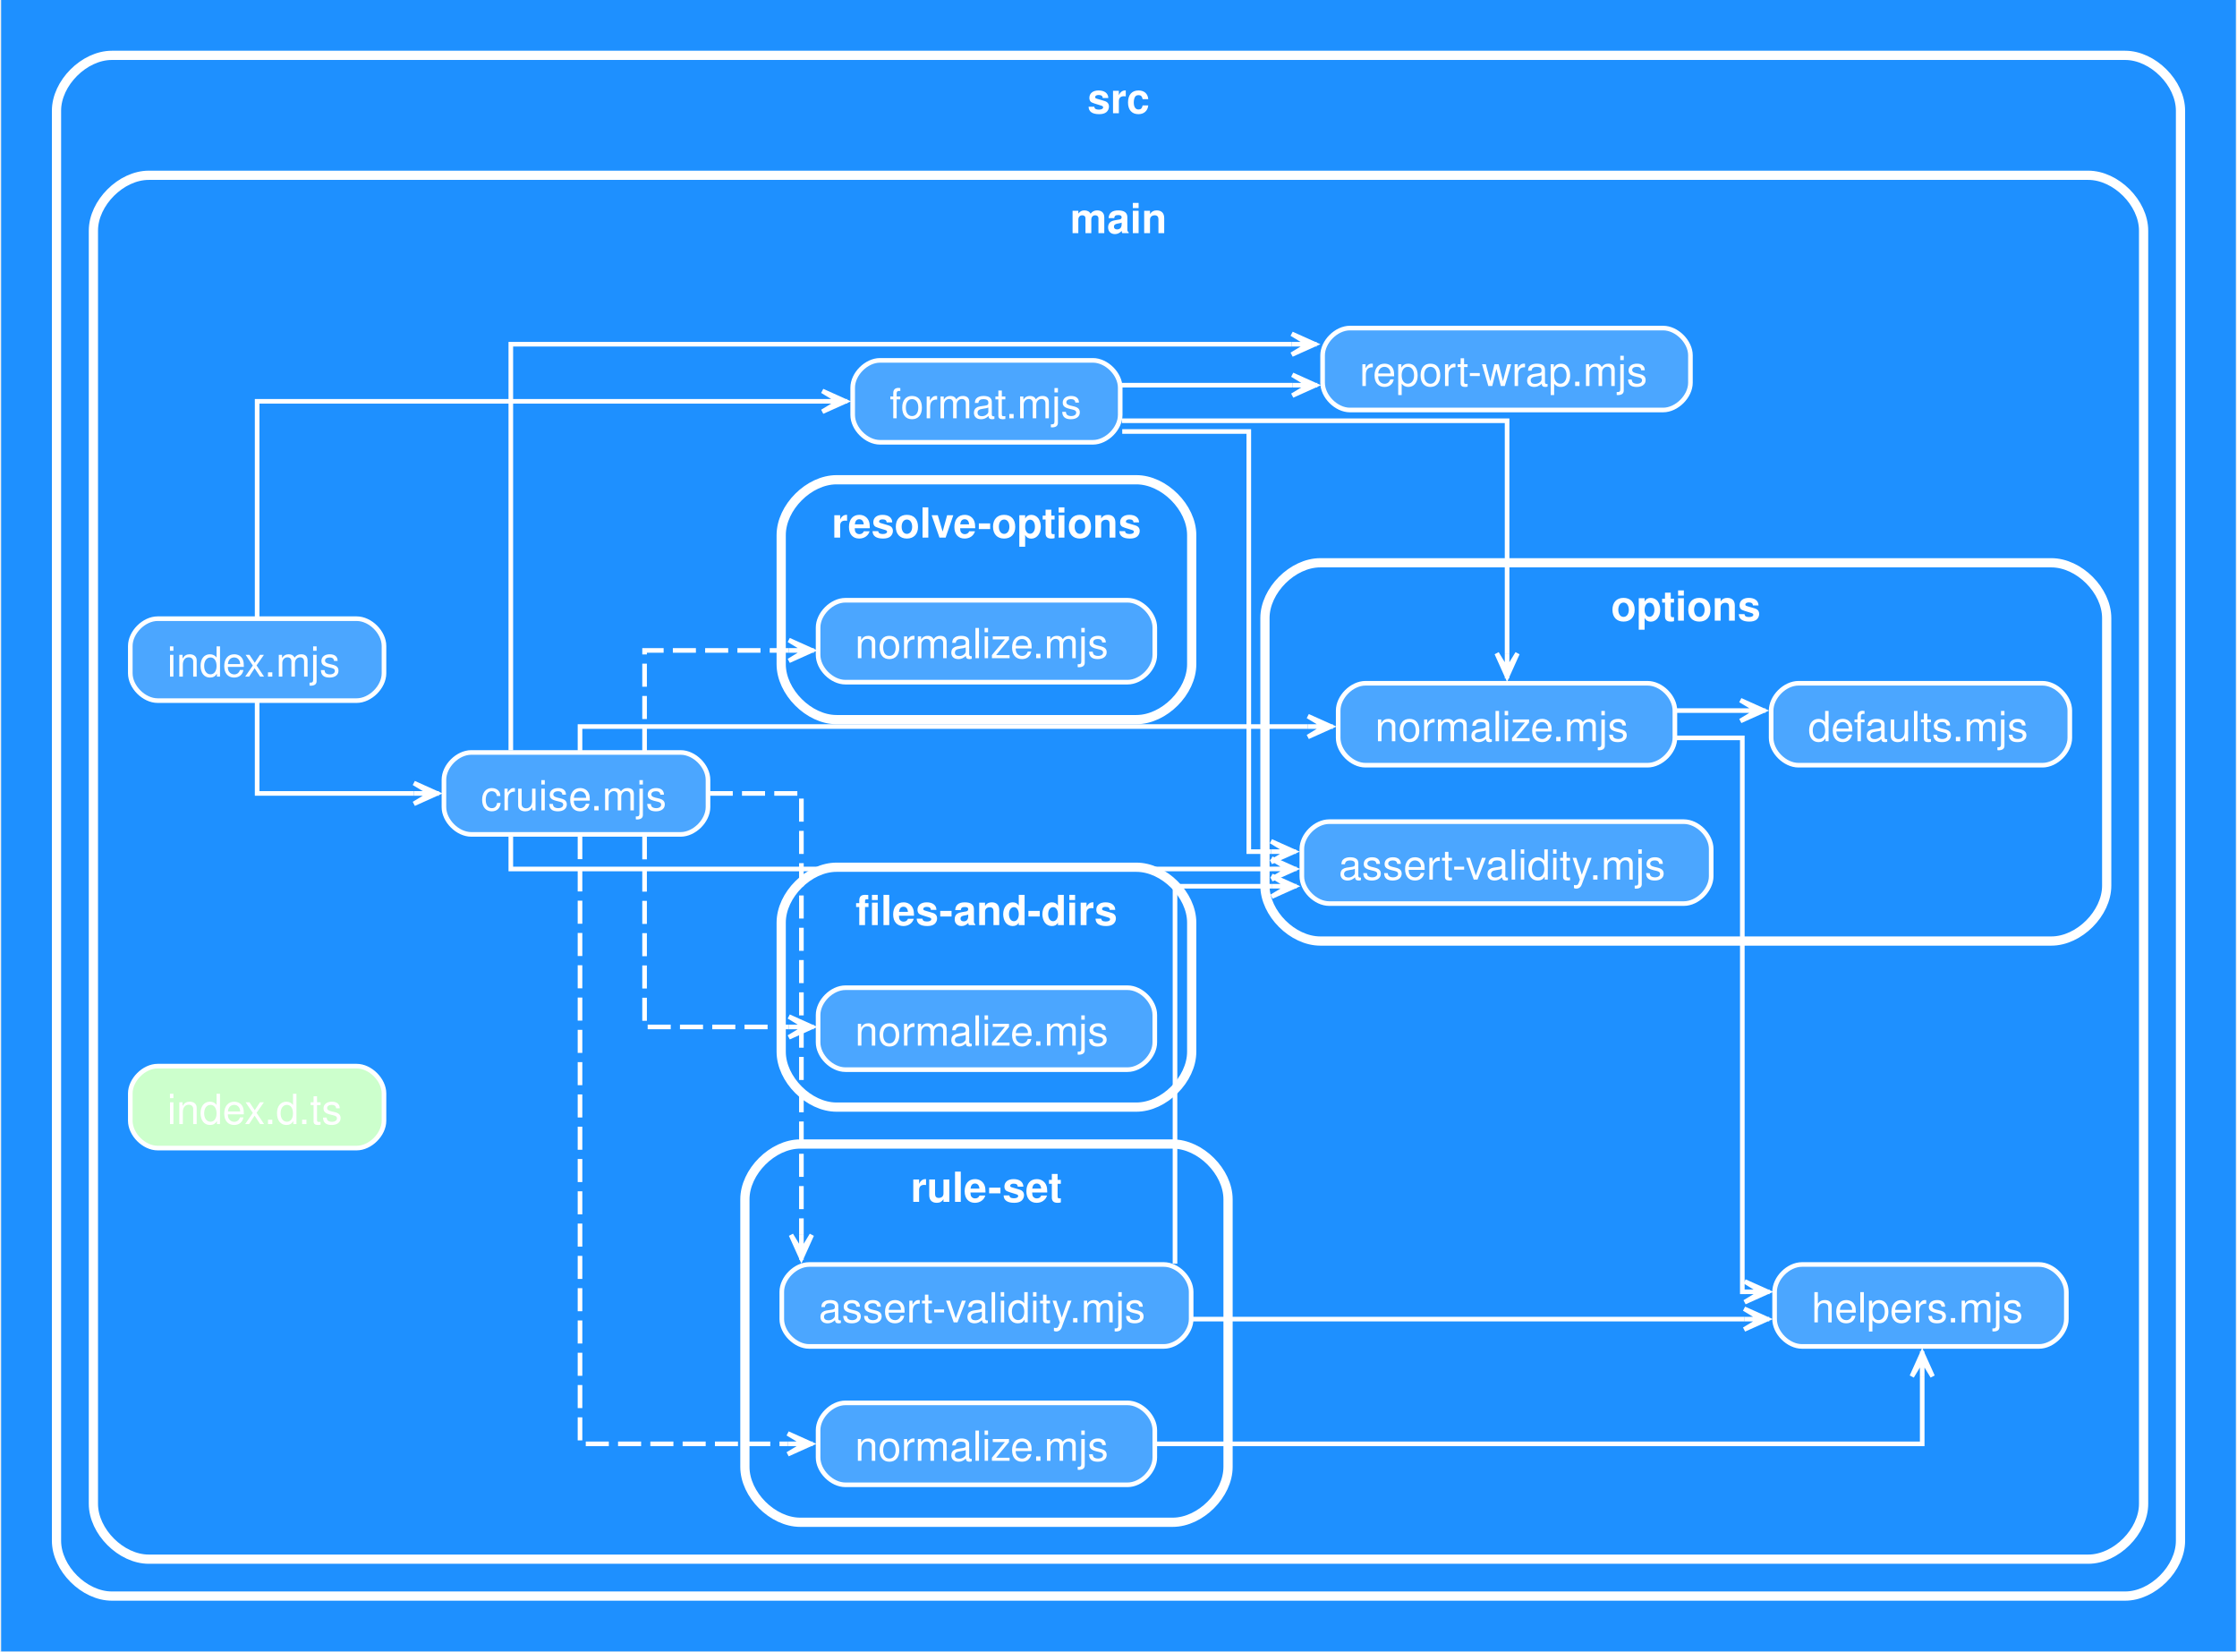
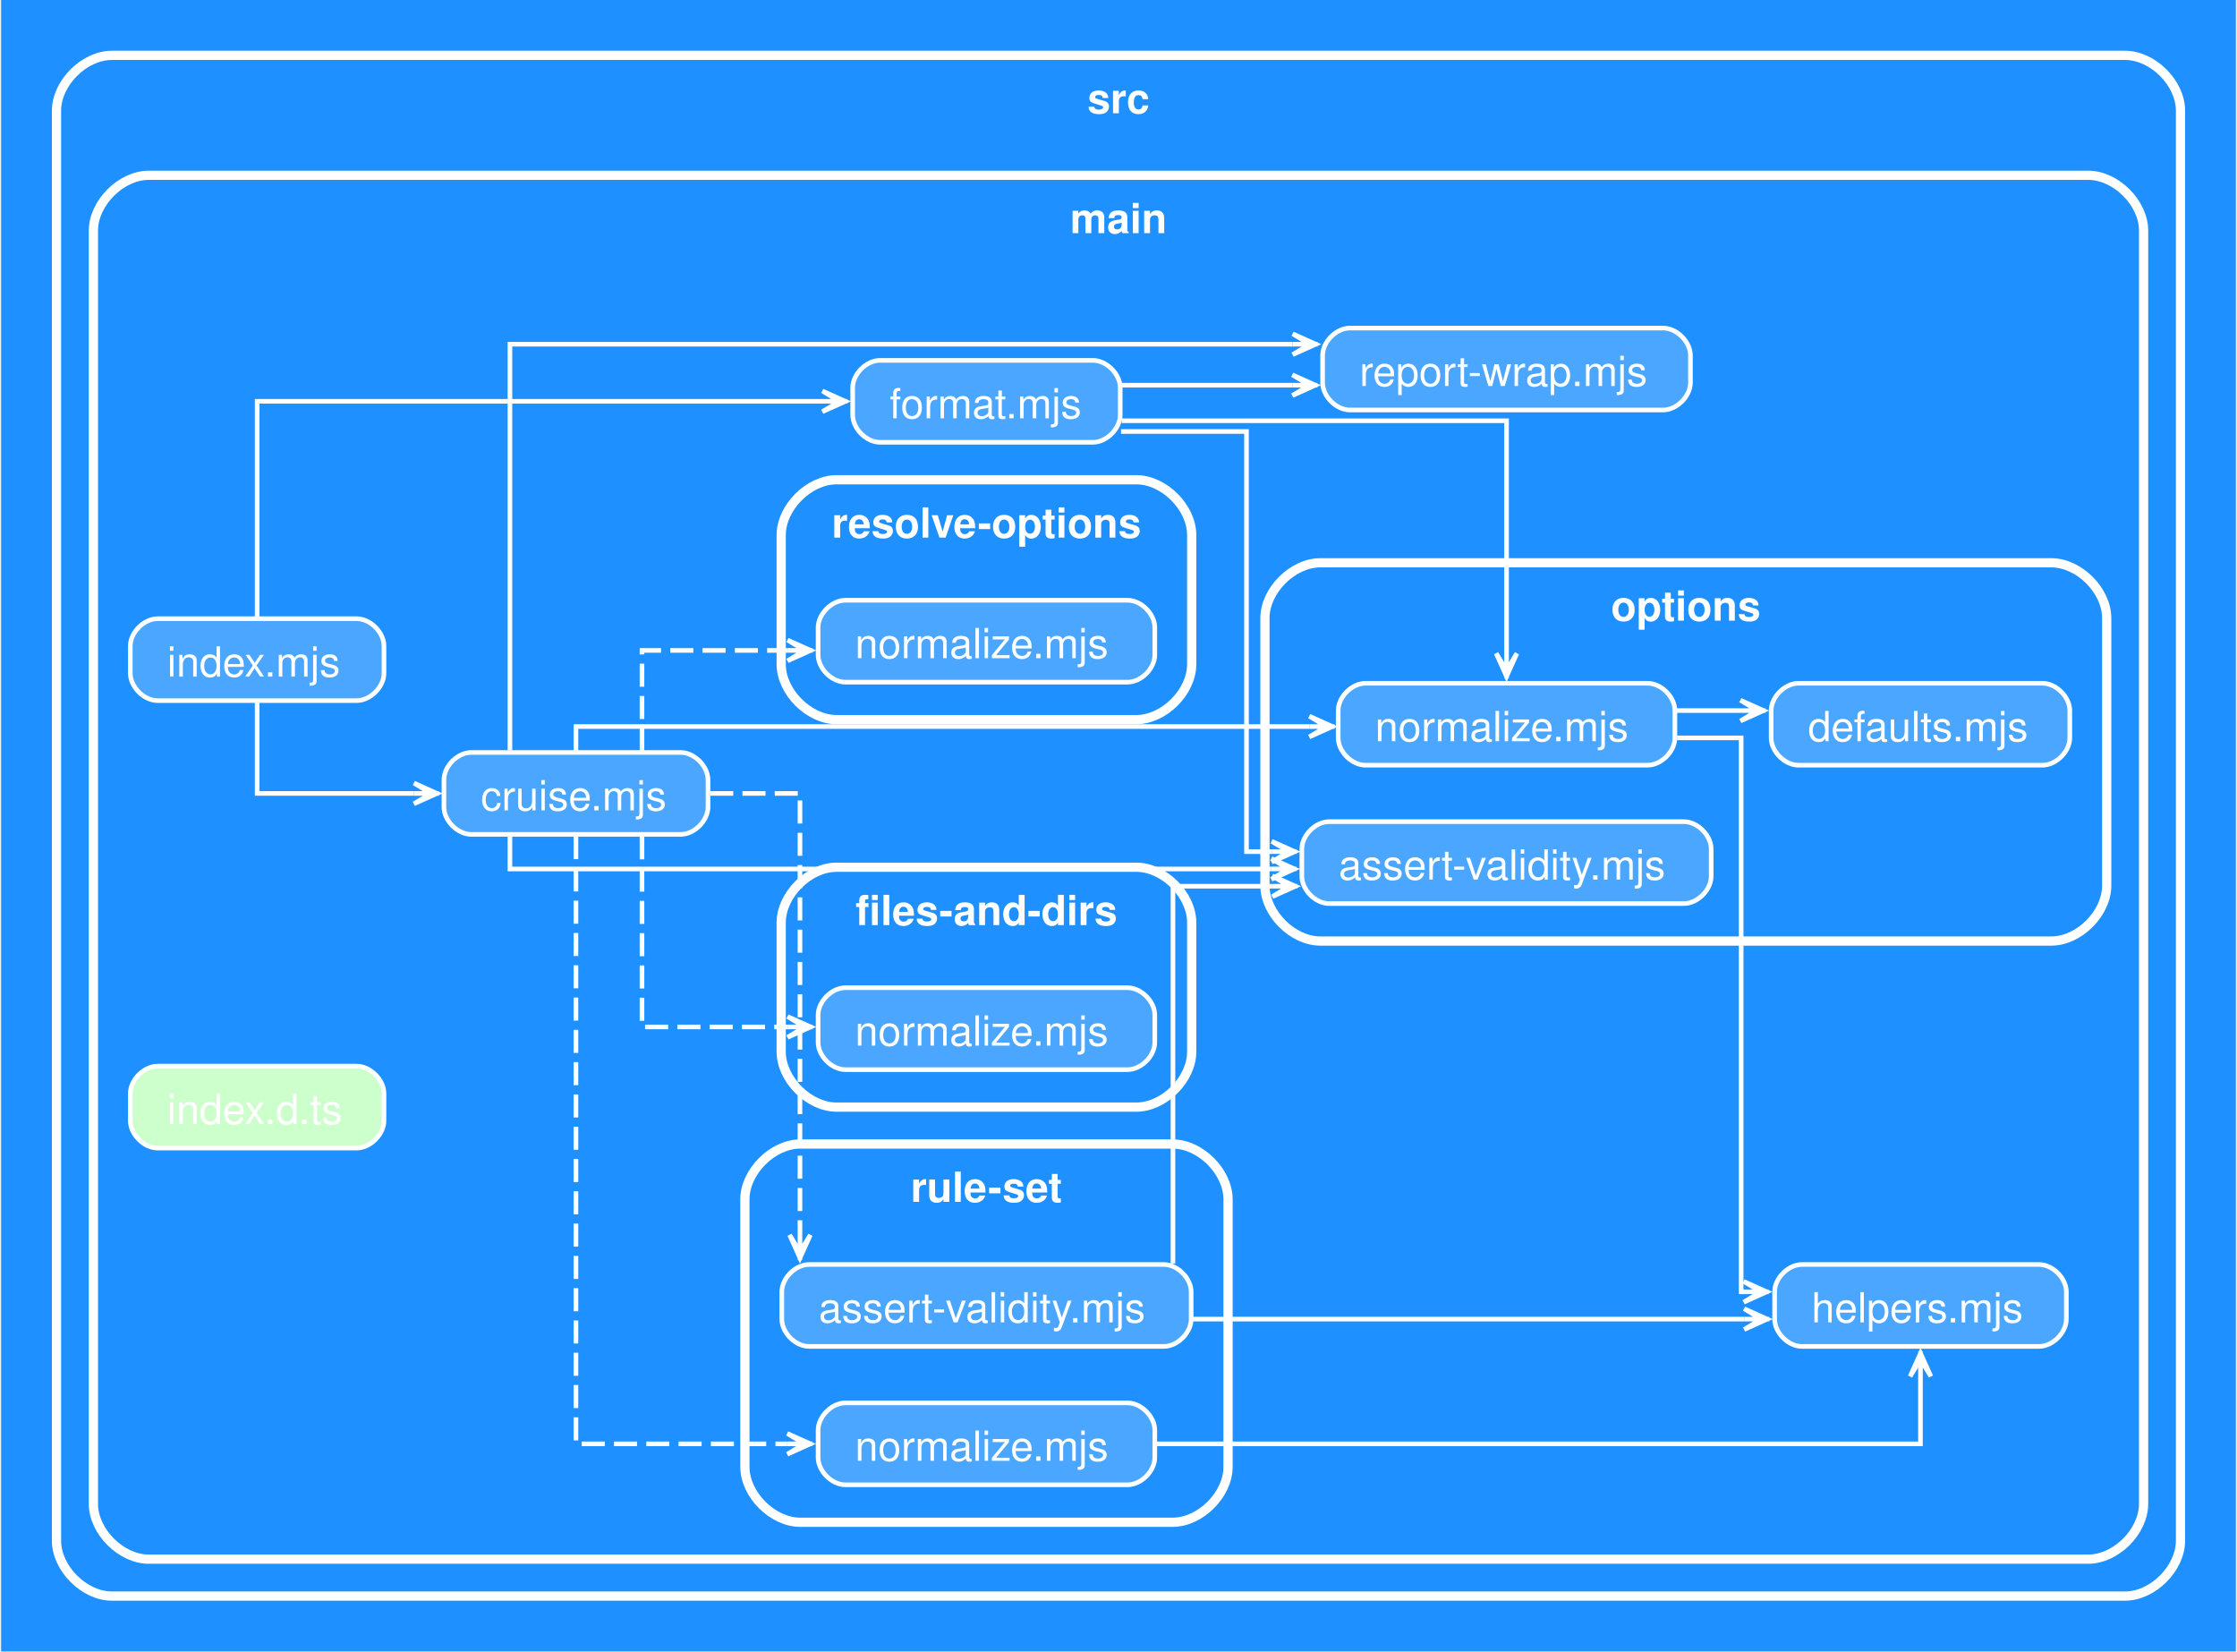
<svg xmlns="http://www.w3.org/2000/svg" xmlns:xlink="http://www.w3.org/1999/xlink" width="485pt" height="358pt" viewBox="0 0 484.5 358">
  <g class="graph" transform="translate(4 354)">
    <path fill="#1e90ff" d="M-4 4v-358h484.5V4z" />
    <g class="cluster">
      <path fill="none" stroke="#fff" stroke-width="2" d="M20-8h436.5c6 0 12-6 12-12v-310c0-6-6-12-12-12H20c-6 0-12 6-12 12v310c0 6 6 12 12 12" />
      <text x="238.25" y="-329.45" fill="#fff" font-family="Helvetica,sans-Serif" font-size="9" font-weight="bold" text-anchor="middle">src</text>
    </g>
    <g class="cluster">
      <path fill="none" stroke="#fff" stroke-width="2" d="M28-16h420.5c6 0 12-6 12-12v-276c0-6-6-12-12-12H28c-6 0-12 6-12 12v276c0 6 6 12 12 12" />
      <text x="238.25" y="-303.45" fill="#fff" font-family="Helvetica,sans-Serif" font-size="9" font-weight="bold" text-anchor="middle">main</text>
    </g>
    <g class="cluster">
      <path fill="none" stroke="#fff" stroke-width="2" d="M177.12-114h65c6 0 12-6 12-12v-28c0-6-6-12-12-12h-65c-6 0-12 6-12 12v28c0 6 6 12 12 12" />
      <text x="209.62" y="-153.45" fill="#fff" font-family="Helvetica,sans-Serif" font-size="9" font-weight="bold" text-anchor="middle">files-and-dirs</text>
    </g>
    <g class="cluster">
      <path fill="none" stroke="#fff" stroke-width="2" d="M282-150h158.5c6 0 12-6 12-12v-58c0-6-6-12-12-12H282c-6 0-12 6-12 12v58c0 6 6 12 12 12" />
      <text x="361.25" y="-219.45" fill="#fff" font-family="Helvetica,sans-Serif" font-size="9" font-weight="bold" text-anchor="middle">options</text>
    </g>
    <g class="cluster">
      <path fill="none" stroke="#fff" stroke-width="2" d="M177.12-198h65c6 0 12-6 12-12v-28c0-6-6-12-12-12h-65c-6 0-12 6-12 12v28c0 6 6 12 12 12" />
      <text x="209.62" y="-237.45" fill="#fff" font-family="Helvetica,sans-Serif" font-size="9" font-weight="bold" text-anchor="middle">resolve-options</text>
    </g>
    <g class="cluster">
      <path fill="none" stroke="#fff" stroke-width="2" d="M169.25-24H250c6 0 12-6 12-12v-58c0-6-6-12-12-12h-80.75c-6 0-12 6-12 12v58c0 6 6 12 12 12" />
      <text x="209.62" y="-93.45" fill="#fff" font-family="Helvetica,sans-Serif" font-size="9" font-weight="bold" text-anchor="middle">rule-set</text>
    </g>
    <g class="node">
      <a xlink:href="src/main/cruise.mjs" xlink:title="cruise.mjs">
        <path fill="#fff" fill-opacity=".2" stroke="#fff" d="M143.33-190.88H97.92c-2.96 0-5.92 2.96-5.92 5.92v5.92c0 2.96 2.96 5.92 5.92 5.92h45.41c2.96 0 5.92-2.96 5.92-5.92v-5.92c0-2.96-2.96-5.92-5.92-5.92" />
        <text x="100" y="-178.32" fill="#fff" font-family="Helvetica,sans-Serif" font-size="9">cruise.mjs</text>
      </a>
    </g>
    <g class="node">
      <a xlink:href="src/main/files-and-dirs/normalize.mjs" xlink:title="normalize.mjs">
        <path fill="#fff" fill-opacity=".2" stroke="#fff" d="M240.21-139.88h-61.17c-2.96 0-5.92 2.96-5.92 5.92v5.92c0 2.96 2.96 5.92 5.92 5.92h61.17c2.96 0 5.91-2.96 5.91-5.92v-5.92c0-2.96-2.95-5.92-5.91-5.92" />
        <text x="181.12" y="-127.33" fill="#fff" font-family="Helvetica,sans-Serif" font-size="9">normalize.mjs</text>
      </a>
    </g>
    <g class="edge">
-       <path fill="none" stroke="#fff" stroke-dasharray="5,2" d="M135.5-172.71v41.33h31.28" />
-       <path fill="#fff" stroke="#fff" d="m171.78-131.38-5-2.25 3.72 2.25h-3.72 3.72l-3.72 2.25z" />
+       <path fill="none" stroke="#fff" stroke-dasharray="5,2" d="M134.94-172.71v41.33h31.56" />
+       <path fill="#fff" stroke="#fff" d="m171.5-131.38-5-2.25 3.72 2.25h-3.72 3.72l-3.72 2.25z" />
    </g>
    <g class="node">
      <a xlink:href="src/main/options/assert-validity.mjs" xlink:title="assert-validity.mjs">
        <path fill="#fff" fill-opacity=".2" stroke="#fff" d="M360.83-175.88h-76.91c-2.96 0-5.92 2.96-5.92 5.92v5.92c0 2.96 2.96 5.92 5.92 5.92h76.91c2.96 0 5.92-2.96 5.92-5.92v-5.92c0-2.96-2.96-5.92-5.92-5.92" />
        <text x="286" y="-163.32" fill="#fff" font-family="Helvetica,sans-Serif" font-size="9">assert-validity.mjs</text>
      </a>
    </g>
    <g class="edge">
-       <path fill="none" stroke="#fff" d="M106.5-172.66v7.04h164.93" />
-       <path fill="#fff" stroke="#fff" d="m276.43-165.63-5-2.25 3.72 2.25h-3.72 3.72l-3.72 2.25z" />
+       <path fill="none" stroke="#fff" d="M106.31-172.66v7.04h165.08" />
+       <path fill="#fff" stroke="#fff" d="m276.39-165.63-5-2.25 3.72 2.25h-3.72 3.72l-3.72 2.25z" />
    </g>
    <g class="node">
      <a xlink:href="src/main/options/normalize.mjs" xlink:title="normalize.mjs">
        <path fill="#fff" fill-opacity=".2" stroke="#fff" d="M352.96-205.88h-61.17c-2.96 0-5.91 2.96-5.91 5.92v5.92c0 2.96 2.95 5.92 5.91 5.92h61.17c2.96 0 5.92-2.96 5.92-5.92v-5.92c0-2.96-2.96-5.92-5.92-5.92" />
        <text x="293.88" y="-193.32" fill="#fff" font-family="Helvetica,sans-Serif" font-size="9">normalize.mjs</text>
      </a>
    </g>
    <g class="edge">
-       <path fill="none" stroke="#fff" d="M121.5-191.27v-5.23h157.81" />
-       <path fill="#fff" stroke="#fff" d="m284.31-196.5-5-2.25 3.72 2.25h-3.72 3.72l-3.72 2.25z" />
+       <path fill="none" stroke="#fff" d="M120.62-191.27v-5.23h159" />
+       <path fill="#fff" stroke="#fff" d="m284.62-196.5-5-2.25 3.72 2.25h-3.72 3.72l-3.72 2.25z" />
    </g>
    <g class="node">
      <a xlink:href="src/main/report-wrap.mjs" xlink:title="report-wrap.mjs">
        <path fill="#fff" fill-opacity=".2" stroke="#fff" d="M356.33-282.88h-67.91c-2.96 0-5.92 2.96-5.92 5.92v5.92c0 2.96 2.96 5.92 5.92 5.92h67.91c2.96 0 5.92-2.96 5.92-5.92v-5.92c0-2.96-2.96-5.92-5.92-5.92" />
        <text x="290.5" y="-270.32" fill="#fff" font-family="Helvetica,sans-Serif" font-size="9">report-wrap.mjs</text>
      </a>
    </g>
    <g class="edge">
-       <path fill="none" stroke="#fff" d="M106.5-191.34v-88.04h169.31" />
-       <path fill="#fff" stroke="#fff" d="m280.81-279.38-5-2.25 3.71 2.25h-3.71 3.71l-3.71 2.25z" />
+       <path fill="none" stroke="#fff" d="M106.31-191.34v-88.04h169.71" />
+       <path fill="#fff" stroke="#fff" d="m281.02-279.38-5-2.25 3.72 2.25h-3.72 3.72l-3.72 2.25z" />
    </g>
    <g class="node">
      <a xlink:href="src/main/resolve-options/normalize.mjs" xlink:title="normalize.mjs">
        <path fill="#fff" fill-opacity=".2" stroke="#fff" d="M240.21-223.88h-61.17c-2.96 0-5.92 2.96-5.92 5.92v5.92c0 2.96 2.96 5.92 5.92 5.92h61.17c2.96 0 5.91-2.96 5.91-5.92v-5.92c0-2.96-2.95-5.92-5.91-5.92" />
        <text x="181.12" y="-211.32" fill="#fff" font-family="Helvetica,sans-Serif" font-size="9">normalize.mjs</text>
      </a>
    </g>
    <g class="edge">
-       <path fill="none" stroke="#fff" stroke-dasharray="5,2" d="M135.5-191.13V-213h31.28" />
-       <path fill="#fff" stroke="#fff" d="m171.78-213-5-2.25 3.72 2.25h-3.72 3.72l-3.72 2.25z" />
+       <path fill="none" stroke="#fff" stroke-dasharray="5,2" d="M134.94-191.13V-213h31.56" />
+       <path fill="#fff" stroke="#fff" d="m171.5-213-5-2.25 3.72 2.25h-3.72 3.72l-3.72 2.25z" />
    </g>
    <g class="node">
      <a xlink:href="src/main/rule-set/assert-validity.mjs" xlink:title="assert-validity.mjs">
        <path fill="#fff" fill-opacity=".2" stroke="#fff" d="M248.08-79.88h-76.91c-2.96 0-5.92 2.96-5.92 5.92v5.92c0 2.96 2.96 5.92 5.92 5.92h76.91c2.96 0 5.92-2.96 5.92-5.92v-5.92c0-2.96-2.96-5.92-5.92-5.92" />
        <text x="173.25" y="-67.33" fill="#fff" font-family="Helvetica,sans-Serif" font-size="9">assert-validity.mjs</text>
      </a>
    </g>
    <g class="edge">
-       <path fill="none" stroke="#fff" stroke-dasharray="5,2" d="M149.62-182h19.88v95.7" />
-       <path fill="#fff" stroke="#fff" d="m169.5-81.3 2.25-5-2.25 3.72v-3.72 3.72l-2.25-3.72z" />
+       <path fill="none" stroke="#fff" stroke-dasharray="5,2" d="M149.72-182h19.47v95.7" />
+       <path fill="#fff" stroke="#fff" d="m169.19-81.3 2.25-5-2.25 3.72v-3.72 3.72l-2.25-3.72z" />
    </g>
    <g class="node">
      <a xlink:href="src/main/rule-set/normalize.mjs" xlink:title="normalize.mjs">
        <path fill="#fff" fill-opacity=".2" stroke="#fff" d="M240.21-49.88h-61.17c-2.96 0-5.92 2.96-5.92 5.92v5.92c0 2.96 2.96 5.92 5.92 5.92h61.17c2.96 0 5.91-2.96 5.91-5.92v-5.92c0-2.96-2.95-5.92-5.91-5.92" />
        <text x="181.12" y="-37.33" fill="#fff" font-family="Helvetica,sans-Serif" font-size="9">normalize.mjs</text>
      </a>
    </g>
    <g class="edge">
-       <path fill="none" stroke="#fff" stroke-dasharray="5,2" d="M121.5-172.75V-41h45.04" />
-       <path fill="#fff" stroke="#fff" d="m171.54-41-5-2.25 3.72 2.25h-3.72 3.72l-3.72 2.25z" />
+       <path fill="none" stroke="#fff" stroke-dasharray="5,2" d="M120.62-172.75V-41h45.82" />
+       <path fill="#fff" stroke="#fff" d="m171.44-41-5-2.25 3.71 2.25h-3.71 3.71l-3.71 2.25z" />
    </g>
    <g class="node">
      <a xlink:href="src/main/helpers.mjs" xlink:title="helpers.mjs">
        <path fill="#fff" fill-opacity=".2" stroke="#fff" d="M437.83-79.88h-51.41c-2.96 0-5.92 2.96-5.92 5.92v5.92c0 2.96 2.96 5.92 5.92 5.92h51.41c2.96 0 5.92-2.96 5.92-5.92v-5.92c0-2.96-2.96-5.92-5.92-5.92" />
        <text x="388.5" y="-67.33" fill="#fff" font-family="Helvetica,sans-Serif" font-size="9">helpers.mjs</text>
      </a>
    </g>
    <g class="edge">
-       <path fill="none" stroke="#fff" d="M359.26-194.04h14.24v120.08h.67" />
-       <path fill="#fff" stroke="#fff" d="m379.01-73.96-5-2.25 3.72 2.25h-3.72 3.72l-3.72 2.25z" />
+       <path fill="none" stroke="#fff" d="M359.35-194.04h13.9v120.08h.68" />
+       <path fill="#fff" stroke="#fff" d="m378.8-73.96-5-2.25 3.72 2.25h-3.72 3.72l-3.72 2.25z" />
    </g>
    <g class="node">
      <a xlink:href="src/main/options/defaults.mjs" xlink:title="defaults.mjs">
        <path fill="#fff" fill-opacity=".2" stroke="#fff" d="M438.58-205.88h-52.91c-2.96 0-5.92 2.96-5.92 5.92v5.92c0 2.96 2.96 5.92 5.92 5.92h52.91c2.96 0 5.92-2.96 5.92-5.92v-5.92c0-2.96-2.96-5.92-5.92-5.92" />
        <text x="387.75" y="-193.32" fill="#fff" font-family="Helvetica,sans-Serif" font-size="9">defaults.mjs</text>
      </a>
    </g>
    <g class="edge">
      <path fill="none" stroke="#fff" d="M359.14-199.96h13.95" />
      <path fill="#fff" stroke="#fff" d="m378.09-199.96-5-2.25 3.72 2.25h-3.72 3.72l-3.72 2.25z" />
    </g>
    <g class="edge">
-       <path fill="none" stroke="#fff" d="M250.5-80.05v-81.83h20.95" />
-       <path fill="#fff" stroke="#fff" d="m276.45-161.88-5-2.25 3.72 2.25h-3.72 3.72l-3.72 2.25z" />
+       <path fill="none" stroke="#fff" d="M250.06-80.05v-81.83h21.54" />
+       <path fill="#fff" stroke="#fff" d="m276.6-161.88-5-2.25 3.71 2.25h-3.71 3.71l-3.71 2.25z" />
    </g>
    <g class="edge">
      <path fill="none" stroke="#fff" d="M254.32-68.04H373.9" />
      <path fill="#fff" stroke="#fff" d="m378.9-68.04-5-2.25 3.72 2.25h-3.72 3.72l-3.72 2.25z" />
    </g>
    <g class="edge">
-       <path fill="none" stroke="#fff" d="M246.36-41H412.5v-14.62" />
-       <path fill="#fff" stroke="#fff" d="m412.5-60.62-2.25 5 2.25-3.72v3.72-3.72l2.25 3.72z" />
+       <path fill="none" stroke="#fff" d="M246.3-41h165.82v-14.62" />
+       <path fill="#fff" stroke="#fff" d="m412.13-60.62-2.25 5 2.25-3.72v3.72-3.72l2.25 3.72z" />
    </g>
    <g class="node">
      <a xlink:href="src/main/format.mjs" xlink:title="format.mjs">
        <path fill="#fff" fill-opacity=".2" stroke="#fff" d="M232.71-275.88h-46.17c-2.96 0-5.92 2.96-5.92 5.92v5.92c0 2.96 2.96 5.92 5.92 5.92h46.17c2.96 0 5.91-2.96 5.91-5.92v-5.92c0-2.96-2.95-5.92-5.91-5.92" />
        <text x="188.62" y="-263.32" fill="#fff" font-family="Helvetica,sans-Serif" font-size="9">format.mjs</text>
      </a>
    </g>
    <g class="edge">
-       <path fill="none" stroke="#fff" d="M239.06-260.46h27.44v91.08h4.82" />
-       <path fill="#fff" stroke="#fff" d="m276.32-169.38-5-2.25 3.72 2.25h-3.72 3.72l-3.72 2.25z" />
+       <path fill="none" stroke="#fff" d="M238.8-260.46H266v91.08h5.46" />
+       <path fill="#fff" stroke="#fff" d="m276.46-169.38-5-2.25 3.72 2.25h-3.72 3.72l-3.72 2.25z" />
    </g>
    <g class="edge">
-       <path fill="none" stroke="#fff" d="M238.99-262.79h83.51v50.42" />
-       <path fill="#fff" stroke="#fff" d="m322.5-207.37 2.25-5-2.25 3.72v-3.72 3.72l-2.25-3.72z" />
+       <path fill="none" stroke="#fff" d="M238.95-262.79h83.43v50.42" />
+       <path fill="#fff" stroke="#fff" d="m322.38-207.37 2.25-5-2.25 3.72v-3.72 3.72l-2.25-3.72z" />
    </g>
    <g class="edge">
      <path fill="none" stroke="#fff" d="M238.95-270.5h36.99" />
      <path fill="#fff" stroke="#fff" d="m280.94-270.5-5-2.25 3.72 2.25h-3.72 3.72l-3.72 2.25z" />
    </g>
    <g class="node">
      <a xlink:href="src/main/index.d.ts" xlink:title="index.d.ts">
        <path fill="#cfc" stroke="#fff" d="M73.08-122.88H29.92c-2.96 0-5.92 2.96-5.92 5.92v5.92c0 2.96 2.96 5.92 5.92 5.92h43.16c2.96 0 5.92-2.96 5.92-5.92v-5.92c0-2.96-2.96-5.92-5.92-5.92" />
        <text x="32" y="-110.33" fill="#fff" font-family="Helvetica,sans-Serif" font-size="9">index.d.ts</text>
      </a>
    </g>
    <g class="node">
      <a xlink:href="src/main/index.mjs" xlink:title="index.mjs">
        <path fill="#fff" fill-opacity=".2" stroke="#fff" d="M73.08-219.88H29.92c-2.96 0-5.92 2.96-5.92 5.92v5.92c0 2.96 2.96 5.92 5.92 5.92h43.16c2.96 0 5.92-2.96 5.92-5.92v-5.92c0-2.96-2.96-5.92-5.92-5.92" />
        <text x="32" y="-207.32" fill="#fff" font-family="Helvetica,sans-Serif" font-size="9">index.mjs</text>
      </a>
    </g>
    <g class="edge">
      <path fill="none" stroke="#fff" d="M51.5-201.82V-182h33.99" />
      <path fill="#fff" stroke="#fff" d="m90.49-182-5-2.25 3.72 2.25h-3.72 3.72l-3.72 2.25z" />
    </g>
    <g class="edge">
      <path fill="none" stroke="#fff" d="M51.5-220.25V-267h122.54" />
      <path fill="#fff" stroke="#fff" d="m179.04-267-5-2.25 3.71 2.25h-3.71 3.71l-3.71 2.25z" />
    </g>
  </g>
</svg>
